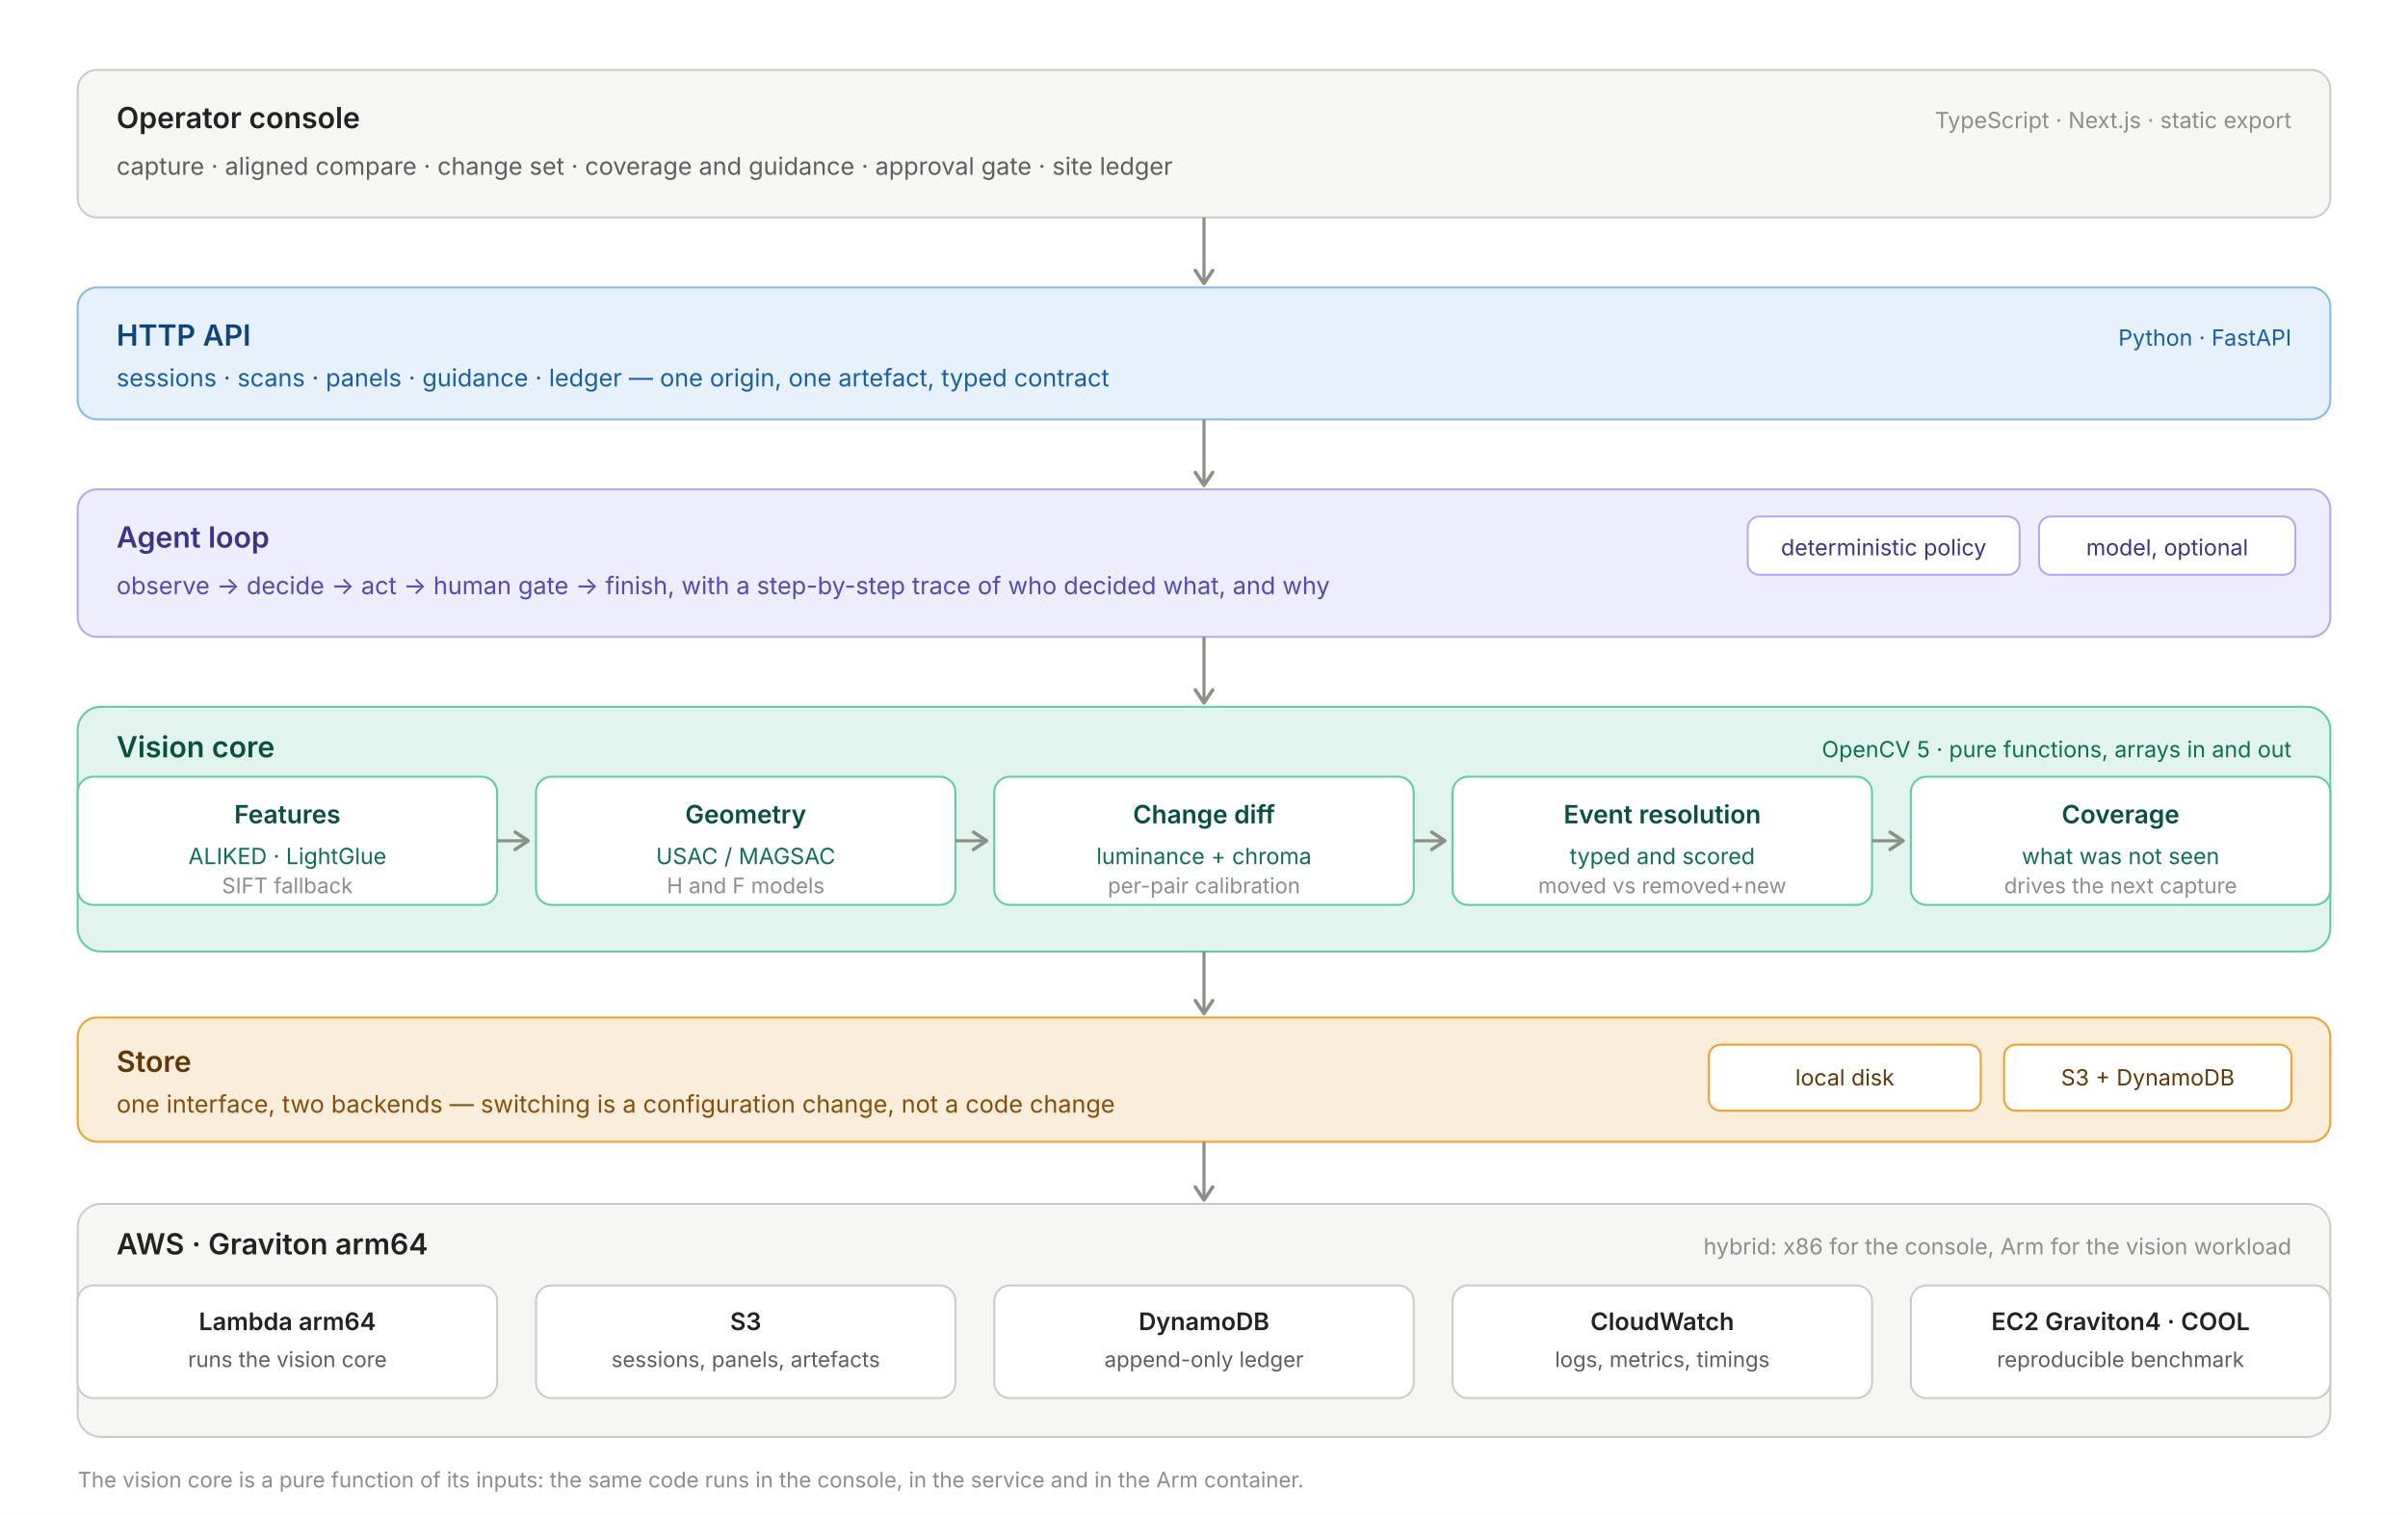
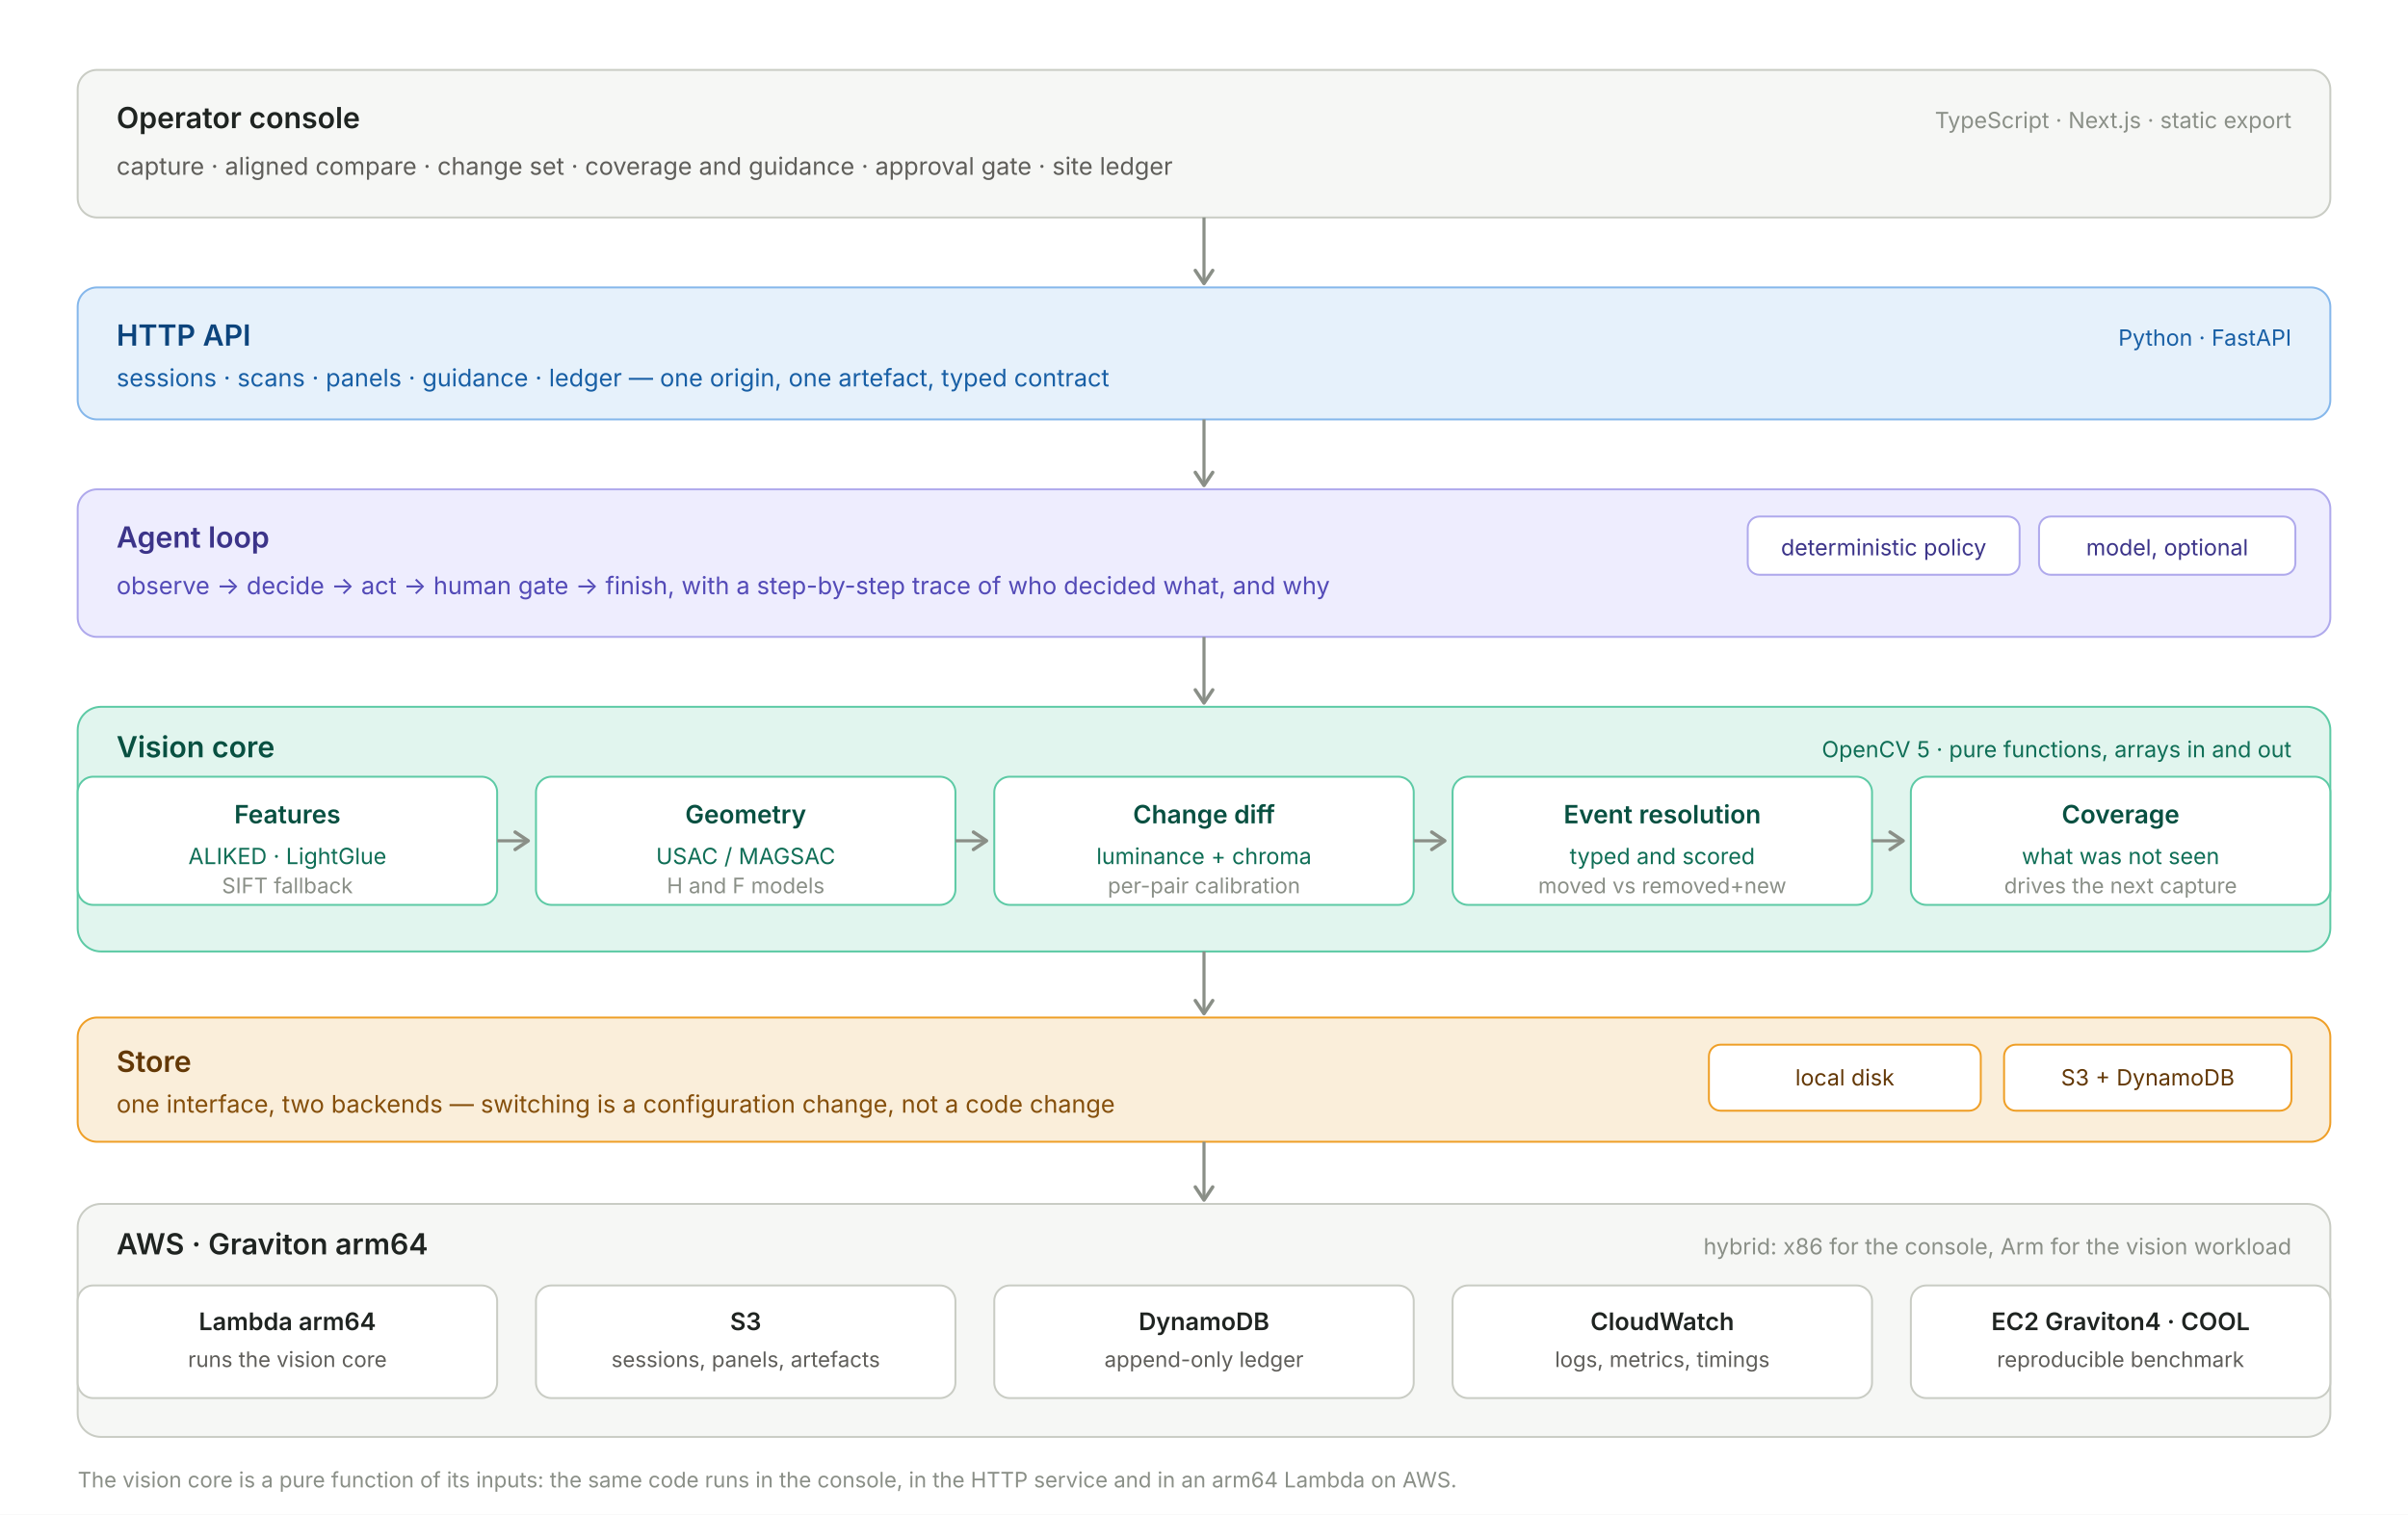
<svg xmlns="http://www.w3.org/2000/svg" viewBox="0 0 1240 780" width="1240" height="780" font-family="Inter, Segoe UI, Helvetica, Arial, sans-serif">
  <defs>
    <marker id="a" viewBox="0 0 10 10" refX="8" refY="5" markerWidth="7" markerHeight="7" orient="auto-start-reverse">
      <path d="M2 1L8 5L2 9" fill="none" stroke="#8A8F87" stroke-width="1.6" stroke-linecap="round" stroke-linejoin="round" />
    </marker>
  </defs>
  <rect width="1240" height="780" fill="#FFFFFF" />
  <rect x="40" y="36" width="1160" height="76" rx="10" fill="#F6F7F5" stroke="#C9CCC4" stroke-width="1" />
  <text x="60" y="66" font-size="15" font-weight="600" fill="#1F2421">Operator console</text>
  <text x="60" y="90" font-size="12.5" fill="#5F5E5A">capture  ·  aligned compare  ·  change set  ·  coverage and guidance  ·  approval gate  ·  site ledger</text>
  <text x="1180" y="66" font-size="11.5" text-anchor="end" fill="#8A8F87">TypeScript · Next.js · static export</text>
  <path d="M620 112 L620 146" stroke="#8A8F87" stroke-width="1.6" fill="none" marker-end="url(#a)" />
  <rect x="40" y="148" width="1160" height="68" rx="10" fill="#E6F1FB" stroke="#85B7EB" stroke-width="1" />
  <text x="60" y="178" font-size="15" font-weight="600" fill="#0C447C">HTTP API</text>
  <text x="60" y="199" font-size="12.5" fill="#185FA5">sessions  ·  scans  ·  panels  ·  guidance  ·  ledger  —  one origin, one artefact, typed contract</text>
  <text x="1180" y="178" font-size="11.5" text-anchor="end" fill="#185FA5">Python · FastAPI</text>
  <path d="M620 216 L620 250" stroke="#8A8F87" stroke-width="1.6" fill="none" marker-end="url(#a)" />
  <rect x="40" y="252" width="1160" height="76" rx="10" fill="#EEEDFE" stroke="#AFA9EC" stroke-width="1" />
  <text x="60" y="282" font-size="15" font-weight="600" fill="#3C3489">Agent loop</text>
  <text x="60" y="306" font-size="12.5" fill="#534AB7">observe  →  decide  →  act  →  human gate  →  finish,  with a step-by-step trace of who decided what, and why</text>
  <rect x="900" y="266" width="140" height="30" rx="6" fill="#FFFFFF" stroke="#AFA9EC" stroke-width="1" />
  <text x="970" y="286" font-size="11.5" text-anchor="middle" fill="#3C3489">deterministic policy</text>
  <rect x="1050" y="266" width="132" height="30" rx="6" fill="#FFFFFF" stroke="#AFA9EC" stroke-width="1" />
  <text x="1116" y="286" font-size="11.5" text-anchor="middle" fill="#3C3489">model, optional</text>
  <path d="M620 328 L620 362" stroke="#8A8F87" stroke-width="1.6" fill="none" marker-end="url(#a)" />
  <rect x="40" y="364" width="1160" height="126" rx="12" fill="#E1F5EE" stroke="#5DCAA5" stroke-width="1" />
  <text x="60" y="390" font-size="15" font-weight="600" fill="#085041">Vision core</text>
  <text x="1180" y="390" font-size="11.5" text-anchor="end" fill="#0F6E56">OpenCV 5  ·  pure functions, arrays in and out</text>
  <rect x="40" y="400" width="216" height="66" rx="8" fill="#FFFFFF" stroke="#5DCAA5" stroke-width="1" />
  <text x="148" y="424" font-size="13" font-weight="600" text-anchor="middle" fill="#085041">Features</text>
  <text x="148" y="445" font-size="11.5" text-anchor="middle" fill="#0F6E56">ALIKED · LightGlue</text>
  <text x="148" y="460" font-size="11" text-anchor="middle" fill="#8A8F87">SIFT fallback</text>
  <rect x="276" y="400" width="216" height="66" rx="8" fill="#FFFFFF" stroke="#5DCAA5" stroke-width="1" />
  <text x="384" y="424" font-size="13" font-weight="600" text-anchor="middle" fill="#085041">Geometry</text>
  <text x="384" y="445" font-size="11.5" text-anchor="middle" fill="#0F6E56">USAC / MAGSAC</text>
  <text x="384" y="460" font-size="11" text-anchor="middle" fill="#8A8F87">H and F models</text>
  <rect x="512" y="400" width="216" height="66" rx="8" fill="#FFFFFF" stroke="#5DCAA5" stroke-width="1" />
  <text x="620" y="424" font-size="13" font-weight="600" text-anchor="middle" fill="#085041">Change diff</text>
  <text x="620" y="445" font-size="11.5" text-anchor="middle" fill="#0F6E56">luminance + chroma</text>
  <text x="620" y="460" font-size="11" text-anchor="middle" fill="#8A8F87">per-pair calibration</text>
  <rect x="748" y="400" width="216" height="66" rx="8" fill="#FFFFFF" stroke="#5DCAA5" stroke-width="1" />
  <text x="856" y="424" font-size="13" font-weight="600" text-anchor="middle" fill="#085041">Event resolution</text>
  <text x="856" y="445" font-size="11.5" text-anchor="middle" fill="#0F6E56">typed and scored</text>
  <text x="856" y="460" font-size="11" text-anchor="middle" fill="#8A8F87">moved vs removed+new</text>
  <rect x="984" y="400" width="216" height="66" rx="8" fill="#FFFFFF" stroke="#5DCAA5" stroke-width="1" />
  <text x="1092" y="424" font-size="13" font-weight="600" text-anchor="middle" fill="#085041">Coverage</text>
  <text x="1092" y="445" font-size="11.5" text-anchor="middle" fill="#0F6E56">what was not seen</text>
  <text x="1092" y="460" font-size="11" text-anchor="middle" fill="#8A8F87">drives the next capture</text>
  <path d="M256 433 L272 433" stroke="#8A8F87" stroke-width="1.6" fill="none" marker-end="url(#a)" />
  <path d="M492 433 L508 433" stroke="#8A8F87" stroke-width="1.6" fill="none" marker-end="url(#a)" />
  <path d="M728 433 L744 433" stroke="#8A8F87" stroke-width="1.6" fill="none" marker-end="url(#a)" />
  <path d="M964 433 L980 433" stroke="#8A8F87" stroke-width="1.6" fill="none" marker-end="url(#a)" />
  <path d="M620 490 L620 522" stroke="#8A8F87" stroke-width="1.6" fill="none" marker-end="url(#a)" />
  <rect x="40" y="524" width="1160" height="64" rx="10" fill="#FAEEDA" stroke="#EF9F27" stroke-width="1" />
  <text x="60" y="552" font-size="15" font-weight="600" fill="#633806">Store</text>
  <text x="60" y="573" font-size="12.5" fill="#854F0B">one interface, two backends — switching is a configuration change, not a code change</text>
  <rect x="880" y="538" width="140" height="34" rx="6" fill="#FFFFFF" stroke="#EF9F27" stroke-width="1" />
  <text x="950" y="559" font-size="11.5" text-anchor="middle" fill="#633806">local disk</text>
  <rect x="1032" y="538" width="148" height="34" rx="6" fill="#FFFFFF" stroke="#EF9F27" stroke-width="1" />
  <text x="1106" y="559" font-size="11.5" text-anchor="middle" fill="#633806">S3 + DynamoDB</text>
  <path d="M620 588 L620 618" stroke="#8A8F87" stroke-width="1.6" fill="none" marker-end="url(#a)" />
  <rect x="40" y="620" width="1160" height="120" rx="12" fill="#F6F7F5" stroke="#C9CCC4" stroke-width="1" />
  <text x="60" y="646" font-size="15" font-weight="600" fill="#1F2421">AWS  ·  Graviton arm64</text>
  <text x="1180" y="646" font-size="11.5" text-anchor="end" fill="#8A8F87">hybrid: x86 for the console, Arm for the vision workload</text>
  <rect x="40" y="662" width="216" height="58" rx="8" fill="#FFFFFF" stroke="#C9CCC4" stroke-width="1" />
  <text x="148" y="685" font-size="12.5" font-weight="600" text-anchor="middle" fill="#1F2421">Lambda arm64</text>
  <text x="148" y="704" font-size="11" text-anchor="middle" fill="#5F5E5A">runs the vision core</text>
  <rect x="276" y="662" width="216" height="58" rx="8" fill="#FFFFFF" stroke="#C9CCC4" stroke-width="1" />
  <text x="384" y="685" font-size="12.5" font-weight="600" text-anchor="middle" fill="#1F2421">S3</text>
  <text x="384" y="704" font-size="11" text-anchor="middle" fill="#5F5E5A">sessions, panels, artefacts</text>
  <rect x="512" y="662" width="216" height="58" rx="8" fill="#FFFFFF" stroke="#C9CCC4" stroke-width="1" />
  <text x="620" y="685" font-size="12.5" font-weight="600" text-anchor="middle" fill="#1F2421">DynamoDB</text>
  <text x="620" y="704" font-size="11" text-anchor="middle" fill="#5F5E5A">append-only ledger</text>
  <rect x="748" y="662" width="216" height="58" rx="8" fill="#FFFFFF" stroke="#C9CCC4" stroke-width="1" />
  <text x="856" y="685" font-size="12.5" font-weight="600" text-anchor="middle" fill="#1F2421">CloudWatch</text>
  <text x="856" y="704" font-size="11" text-anchor="middle" fill="#5F5E5A">logs, metrics, timings</text>
  <rect x="984" y="662" width="216" height="58" rx="8" fill="#FFFFFF" stroke="#C9CCC4" stroke-width="1" />
  <text x="1092" y="685" font-size="12.5" font-weight="600" text-anchor="middle" fill="#1F2421">EC2 Graviton4 · COOL</text>
  <text x="1092" y="704" font-size="11" text-anchor="middle" fill="#5F5E5A">reproducible benchmark</text>
-   <text x="40" y="766" font-size="11" fill="#8A8F87">The vision core is a pure function of its inputs: the same code runs in the console, in the service and in the Arm container.</text>
+   <text x="40" y="766" font-size="11" fill="#8A8F87">The vision core is a pure function of its inputs: the same code runs in the console, in the HTTP service and in an arm64 Lambda on AWS.</text>
</svg>
